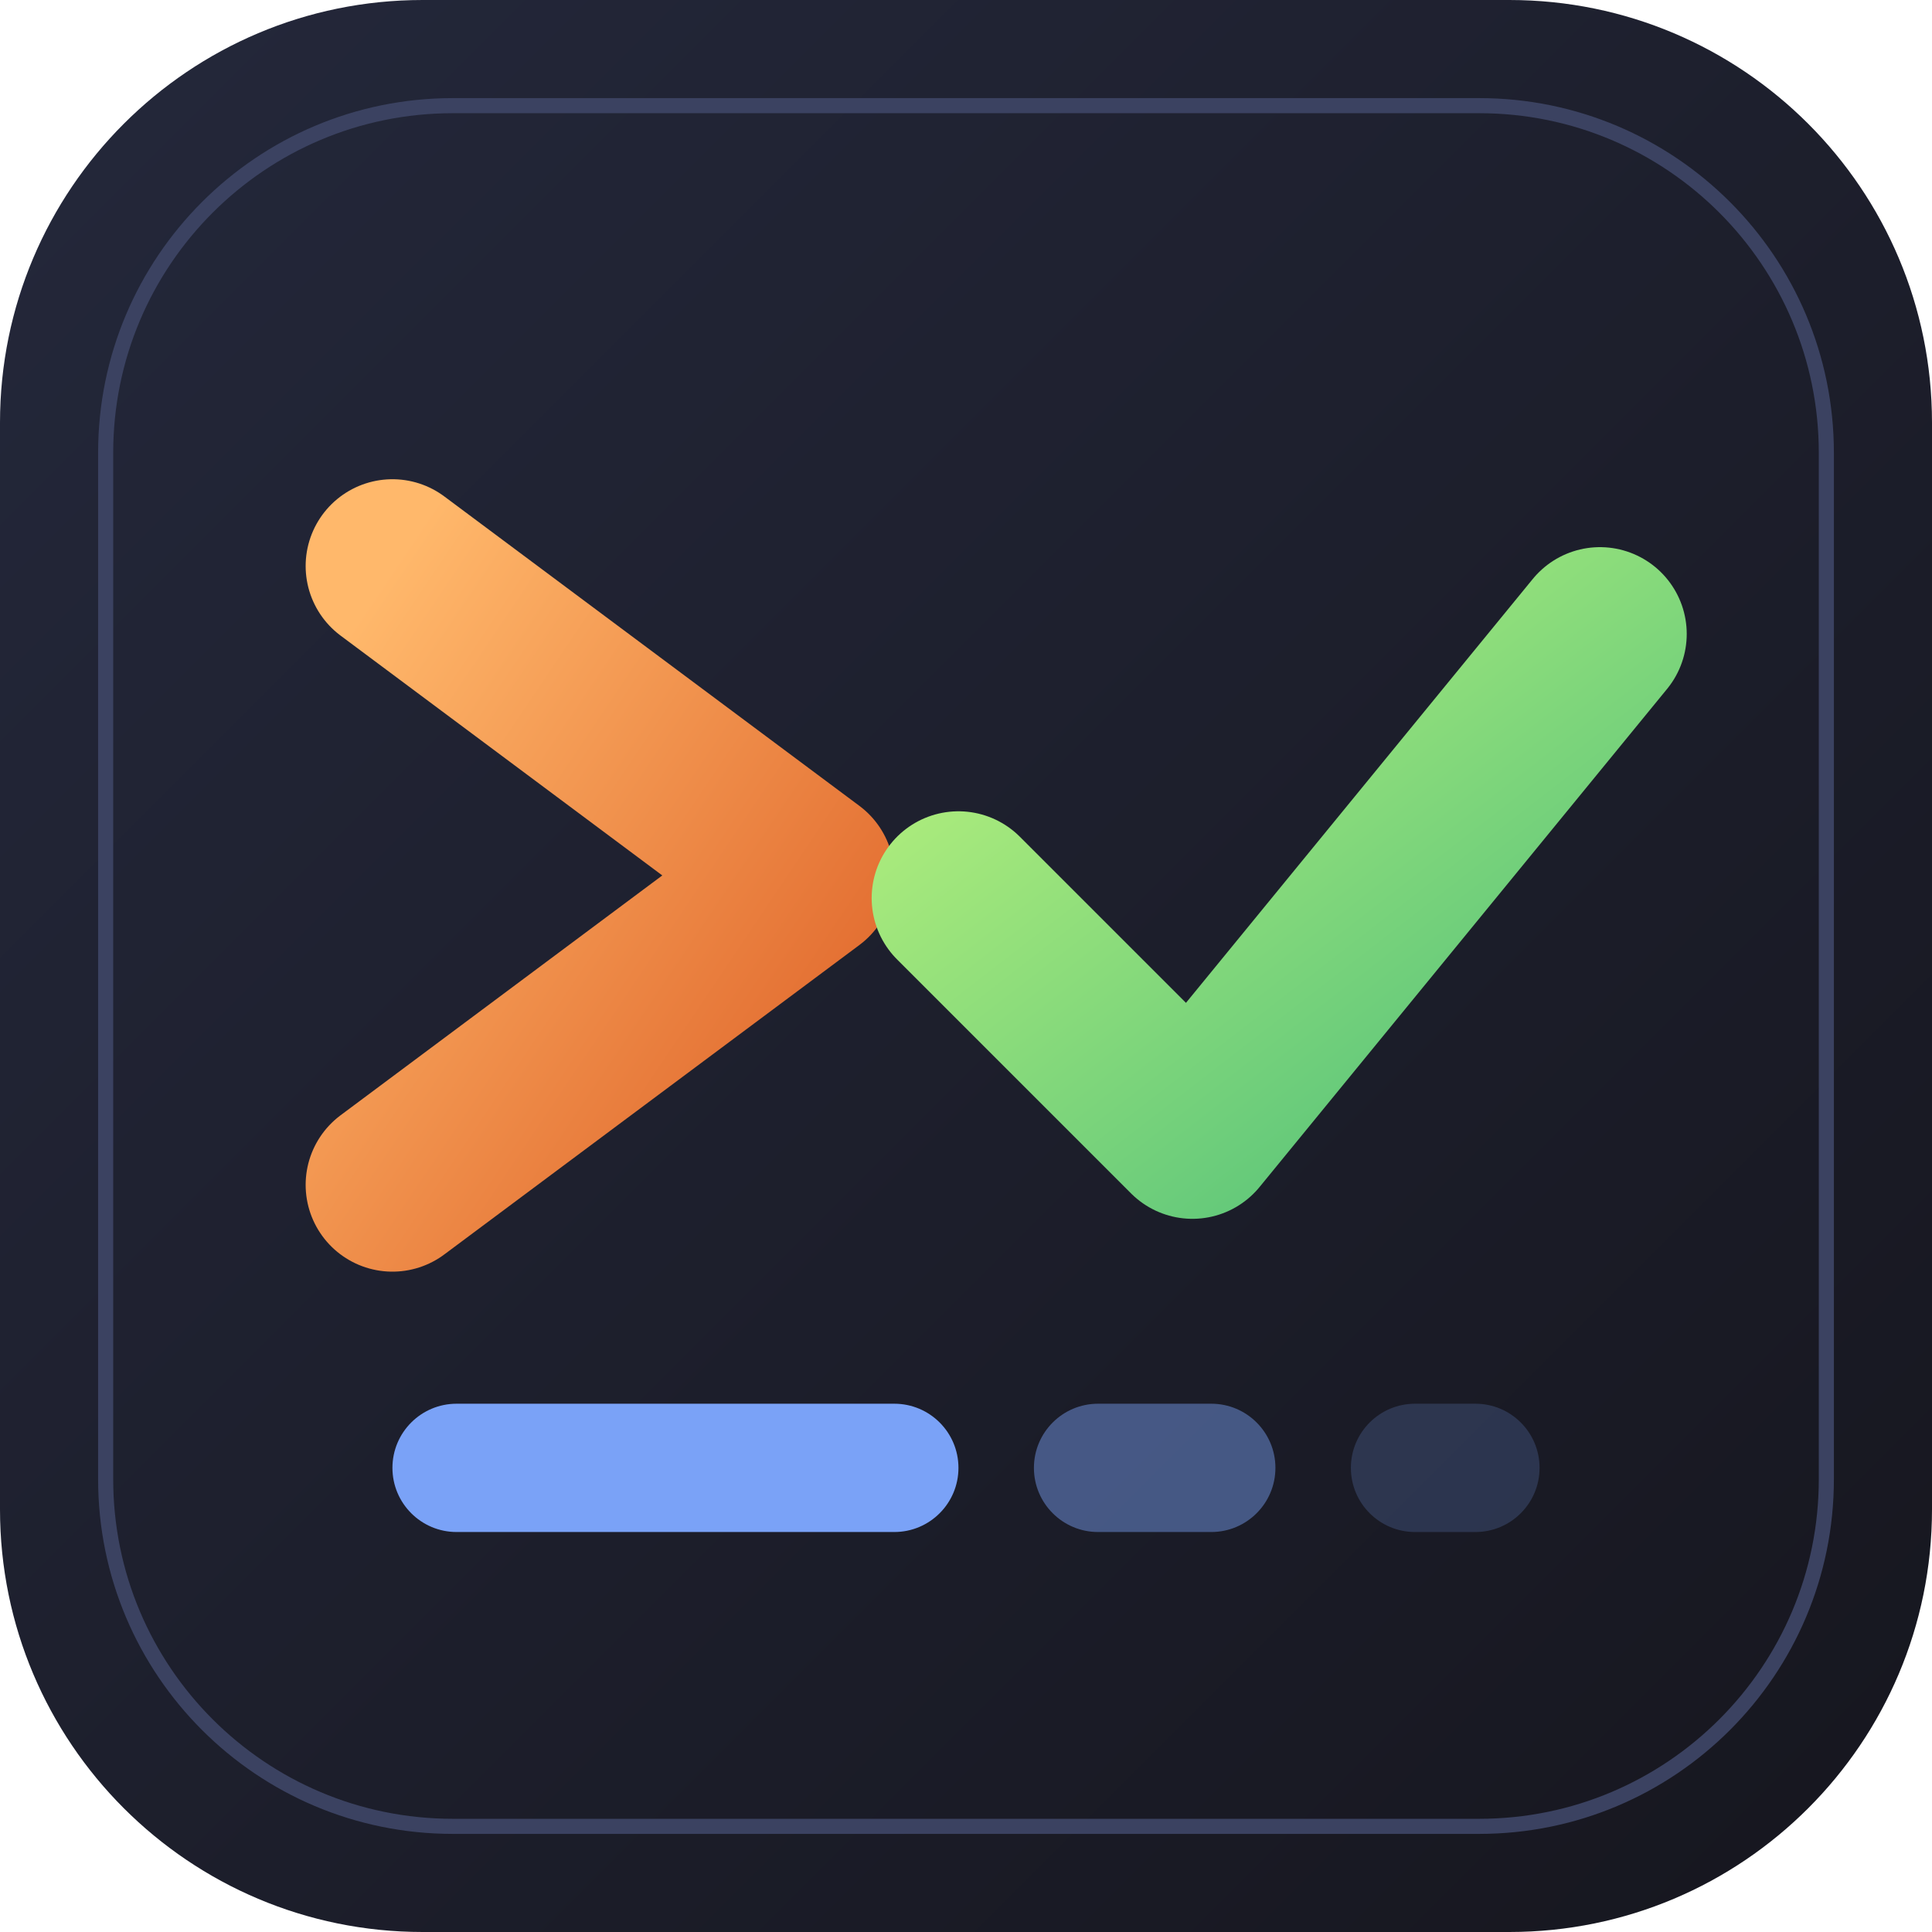
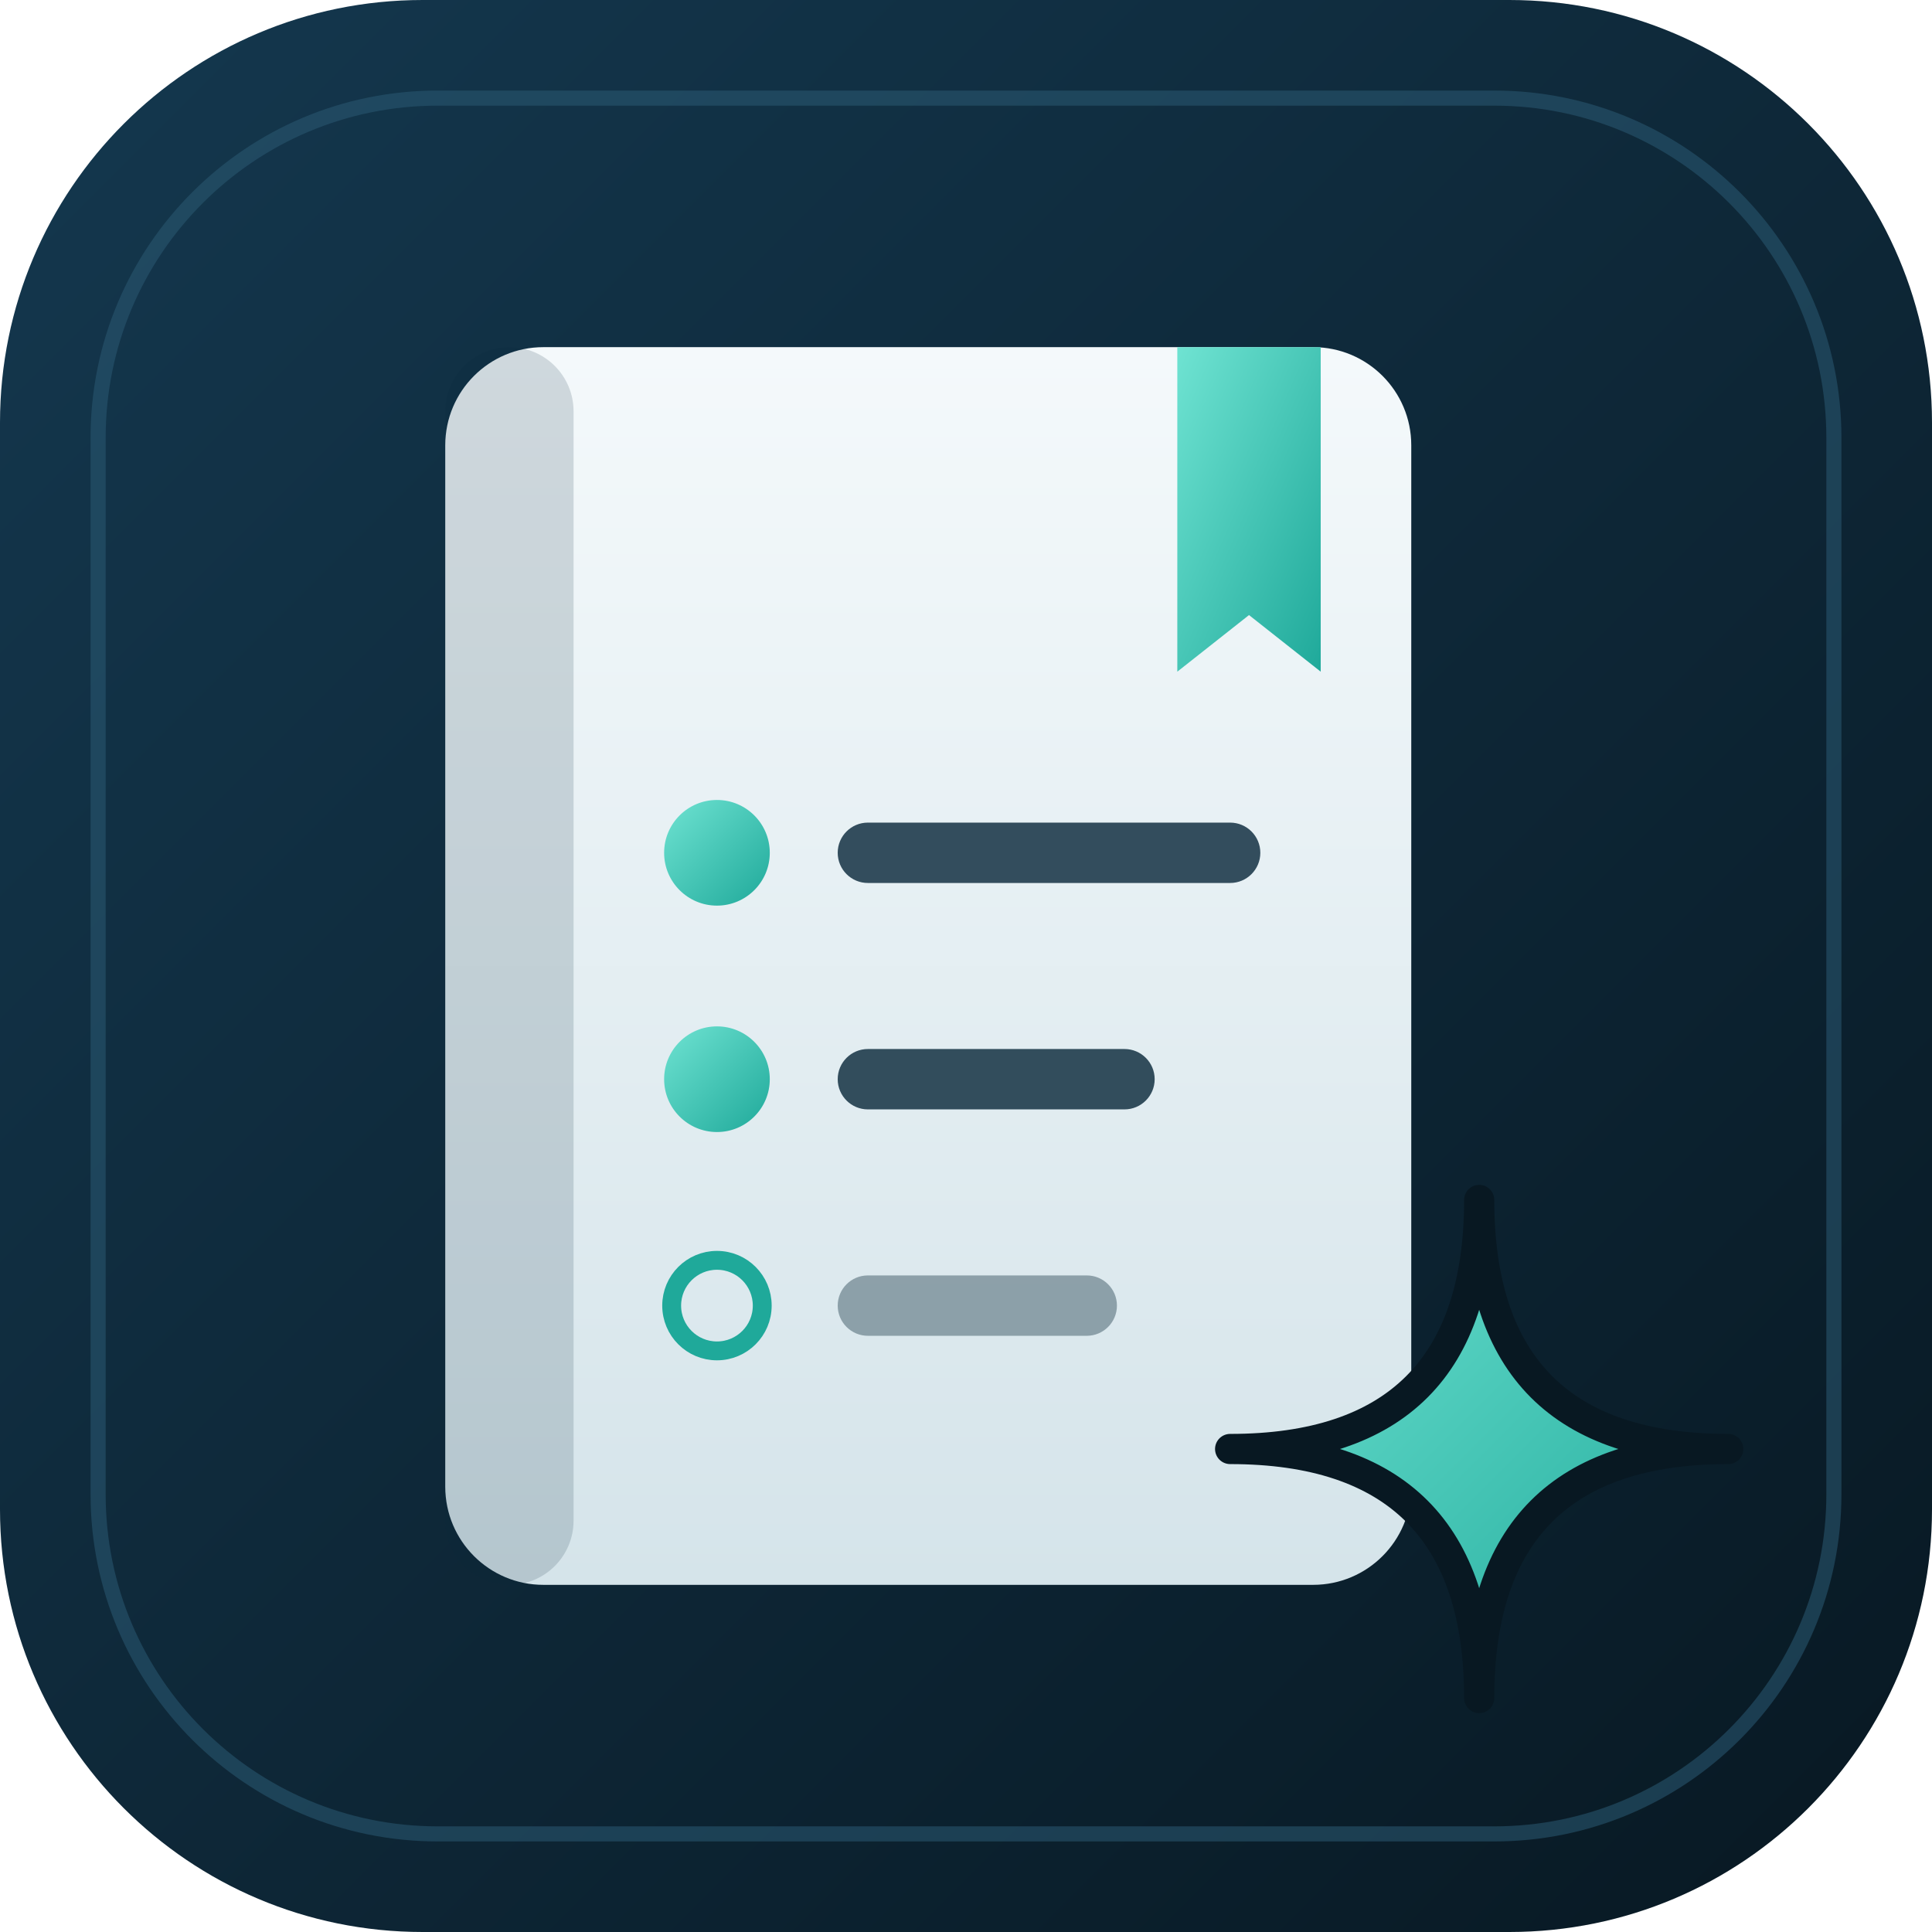
- <svg xmlns="http://www.w3.org/2000/svg" viewBox="0 0 512 512" width="512" height="512">
+ <svg xmlns="http://www.w3.org/2000/svg" viewBox="0 0 512 512" width="512" height="512" role="img" aria-label="BitacoraAI">
  <defs>
    <linearGradient id="bg" x1="0" y1="0" x2="1" y2="1">
-       <stop offset="0" stop-color="#24283b" />
-       <stop offset="1" stop-color="#16161e" />
+       <stop offset="0" stop-color="#14384f" />
+       <stop offset="1" stop-color="#081822" />
    </linearGradient>
-     <linearGradient id="rust" x1="0" y1="0" x2="1" y2="1">
-       <stop offset="0" stop-color="#ffb86b" />
-       <stop offset="1" stop-color="#e0662b" />
+     <linearGradient id="paper" x1="0" y1="0" x2="0" y2="1">
+       <stop offset="0" stop-color="#f4f9fb" />
+       <stop offset="1" stop-color="#d5e4ea" />
    </linearGradient>
-     <linearGradient id="ok" x1="0" y1="0" x2="1" y2="1">
-       <stop offset="0" stop-color="#b9f27c" />
-       <stop offset="1" stop-color="#4fbf7a" />
+     <linearGradient id="teal" x1="0" y1="0" x2="1" y2="1">
+       <stop offset="0" stop-color="#6fe3d2" />
+       <stop offset="1" stop-color="#1fa99a" />
    </linearGradient>
  </defs>
  <rect width="512" height="512" rx="112" fill="url(#bg)" />
-   <rect x="28" y="28" width="456" height="456" rx="92" fill="none" stroke="#3b4261" stroke-width="4" />
-   <path d="M104 150 L214 232 L104 314" fill="none" stroke="url(#rust)" stroke-width="46" stroke-linecap="round" stroke-linejoin="round" />
-   <path d="M254 238 L316 300 L424 168" fill="none" stroke="url(#ok)" stroke-width="46" stroke-linecap="round" stroke-linejoin="round" />
-   <rect x="104" y="372" width="150" height="34" rx="17" fill="#7aa2f7" />
-   <rect x="274" y="372" width="64" height="34" rx="17" fill="#7aa2f7" opacity=".45" />
-   <rect x="358" y="372" width="50" height="34" rx="17" fill="#7aa2f7" opacity=".2" />
+   <rect x="26" y="26" width="460" height="460" rx="90" fill="none" stroke="#2a5a73" stroke-opacity=".55" stroke-width="4" />
+   <rect x="118" y="92" width="256" height="328" rx="26" fill="url(#paper)" />
+   <rect x="118" y="92" width="34" height="328" rx="17" fill="#0c2a3c" fill-opacity=".16" />
+   <path d="M312 92h38v86l-19-15-19 15z" fill="url(#teal)" />
+   <circle cx="190" cy="226" r="14" fill="url(#teal)" />
+   <rect x="222" y="218" width="112" height="16" rx="8" fill="#0c2a3c" fill-opacity=".82" />
+   <circle cx="190" cy="286" r="14" fill="url(#teal)" />
+   <rect x="222" y="278" width="84" height="16" rx="8" fill="#0c2a3c" fill-opacity=".82" />
+   <circle cx="190" cy="346" r="12" fill="none" stroke="#1fa99a" stroke-width="5" />
+   <rect x="222" y="338" width="74" height="16" rx="8" fill="#0c2a3c" fill-opacity=".38" />
+   <path d="M392 318 Q392 384 326 384 Q392 384 392 450 Q392 384 458 384 Q392 384 392 318 Z" fill="url(#teal)" stroke="#081822" stroke-width="8" stroke-linejoin="round" />
</svg>
